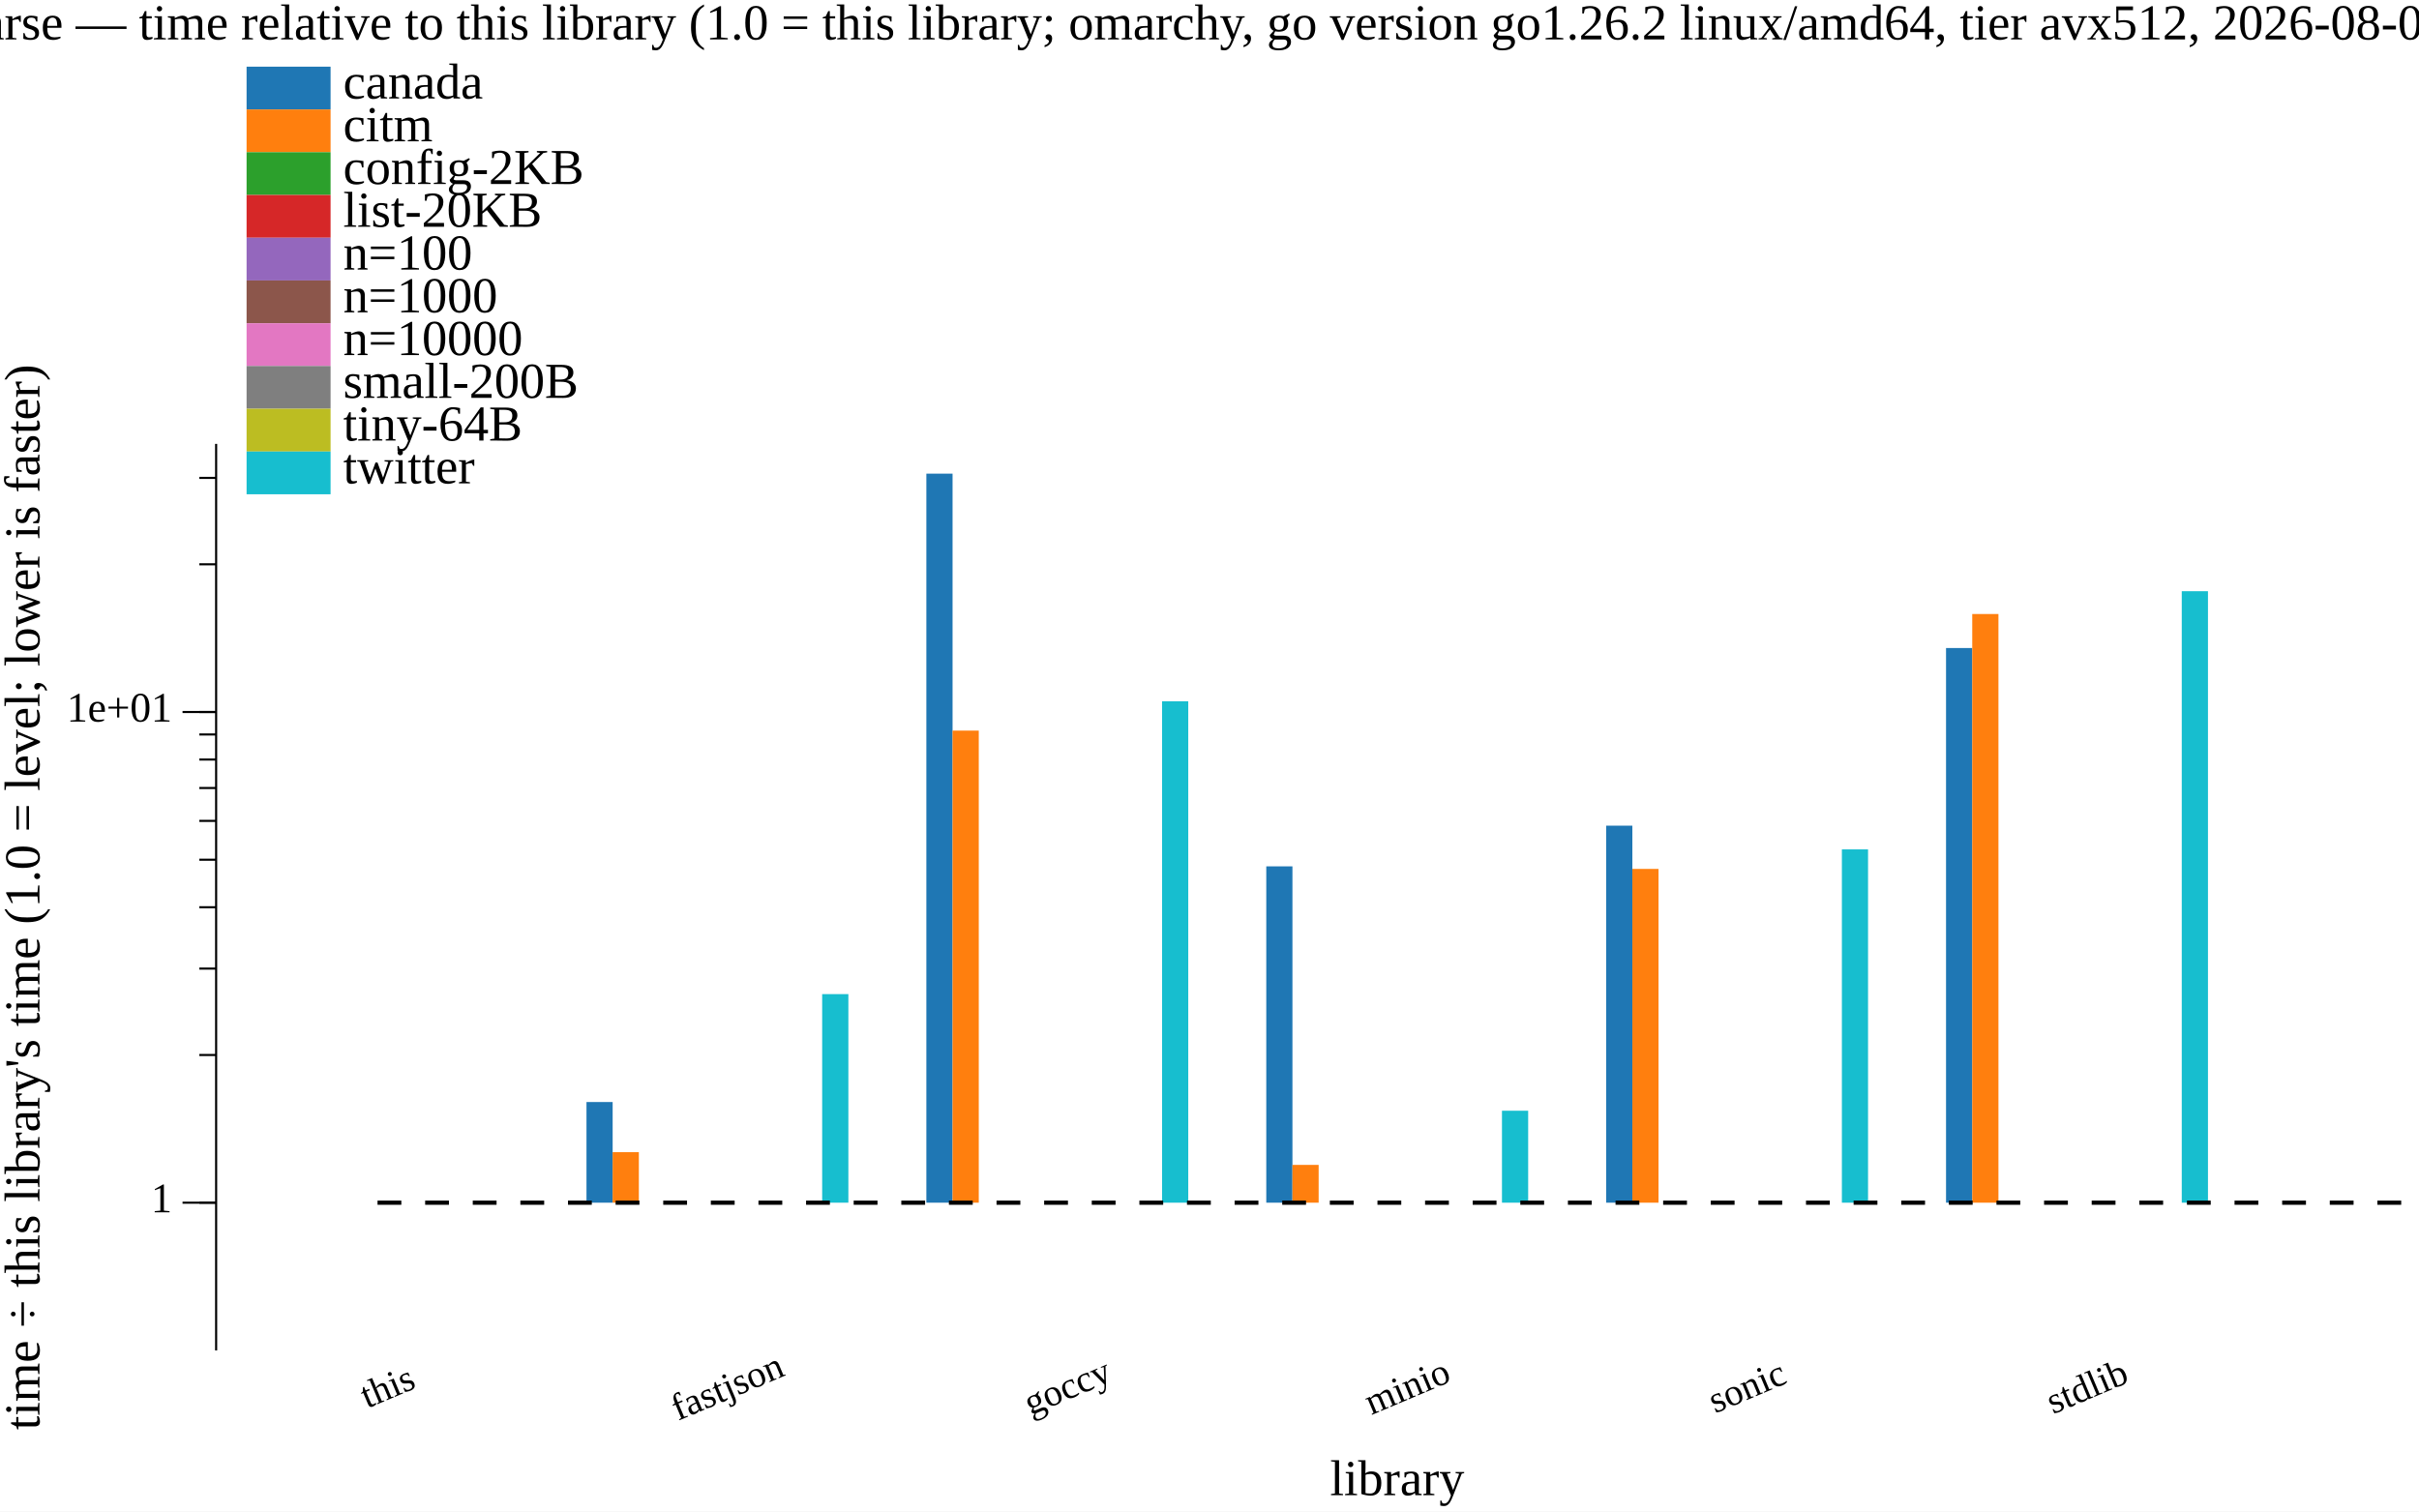
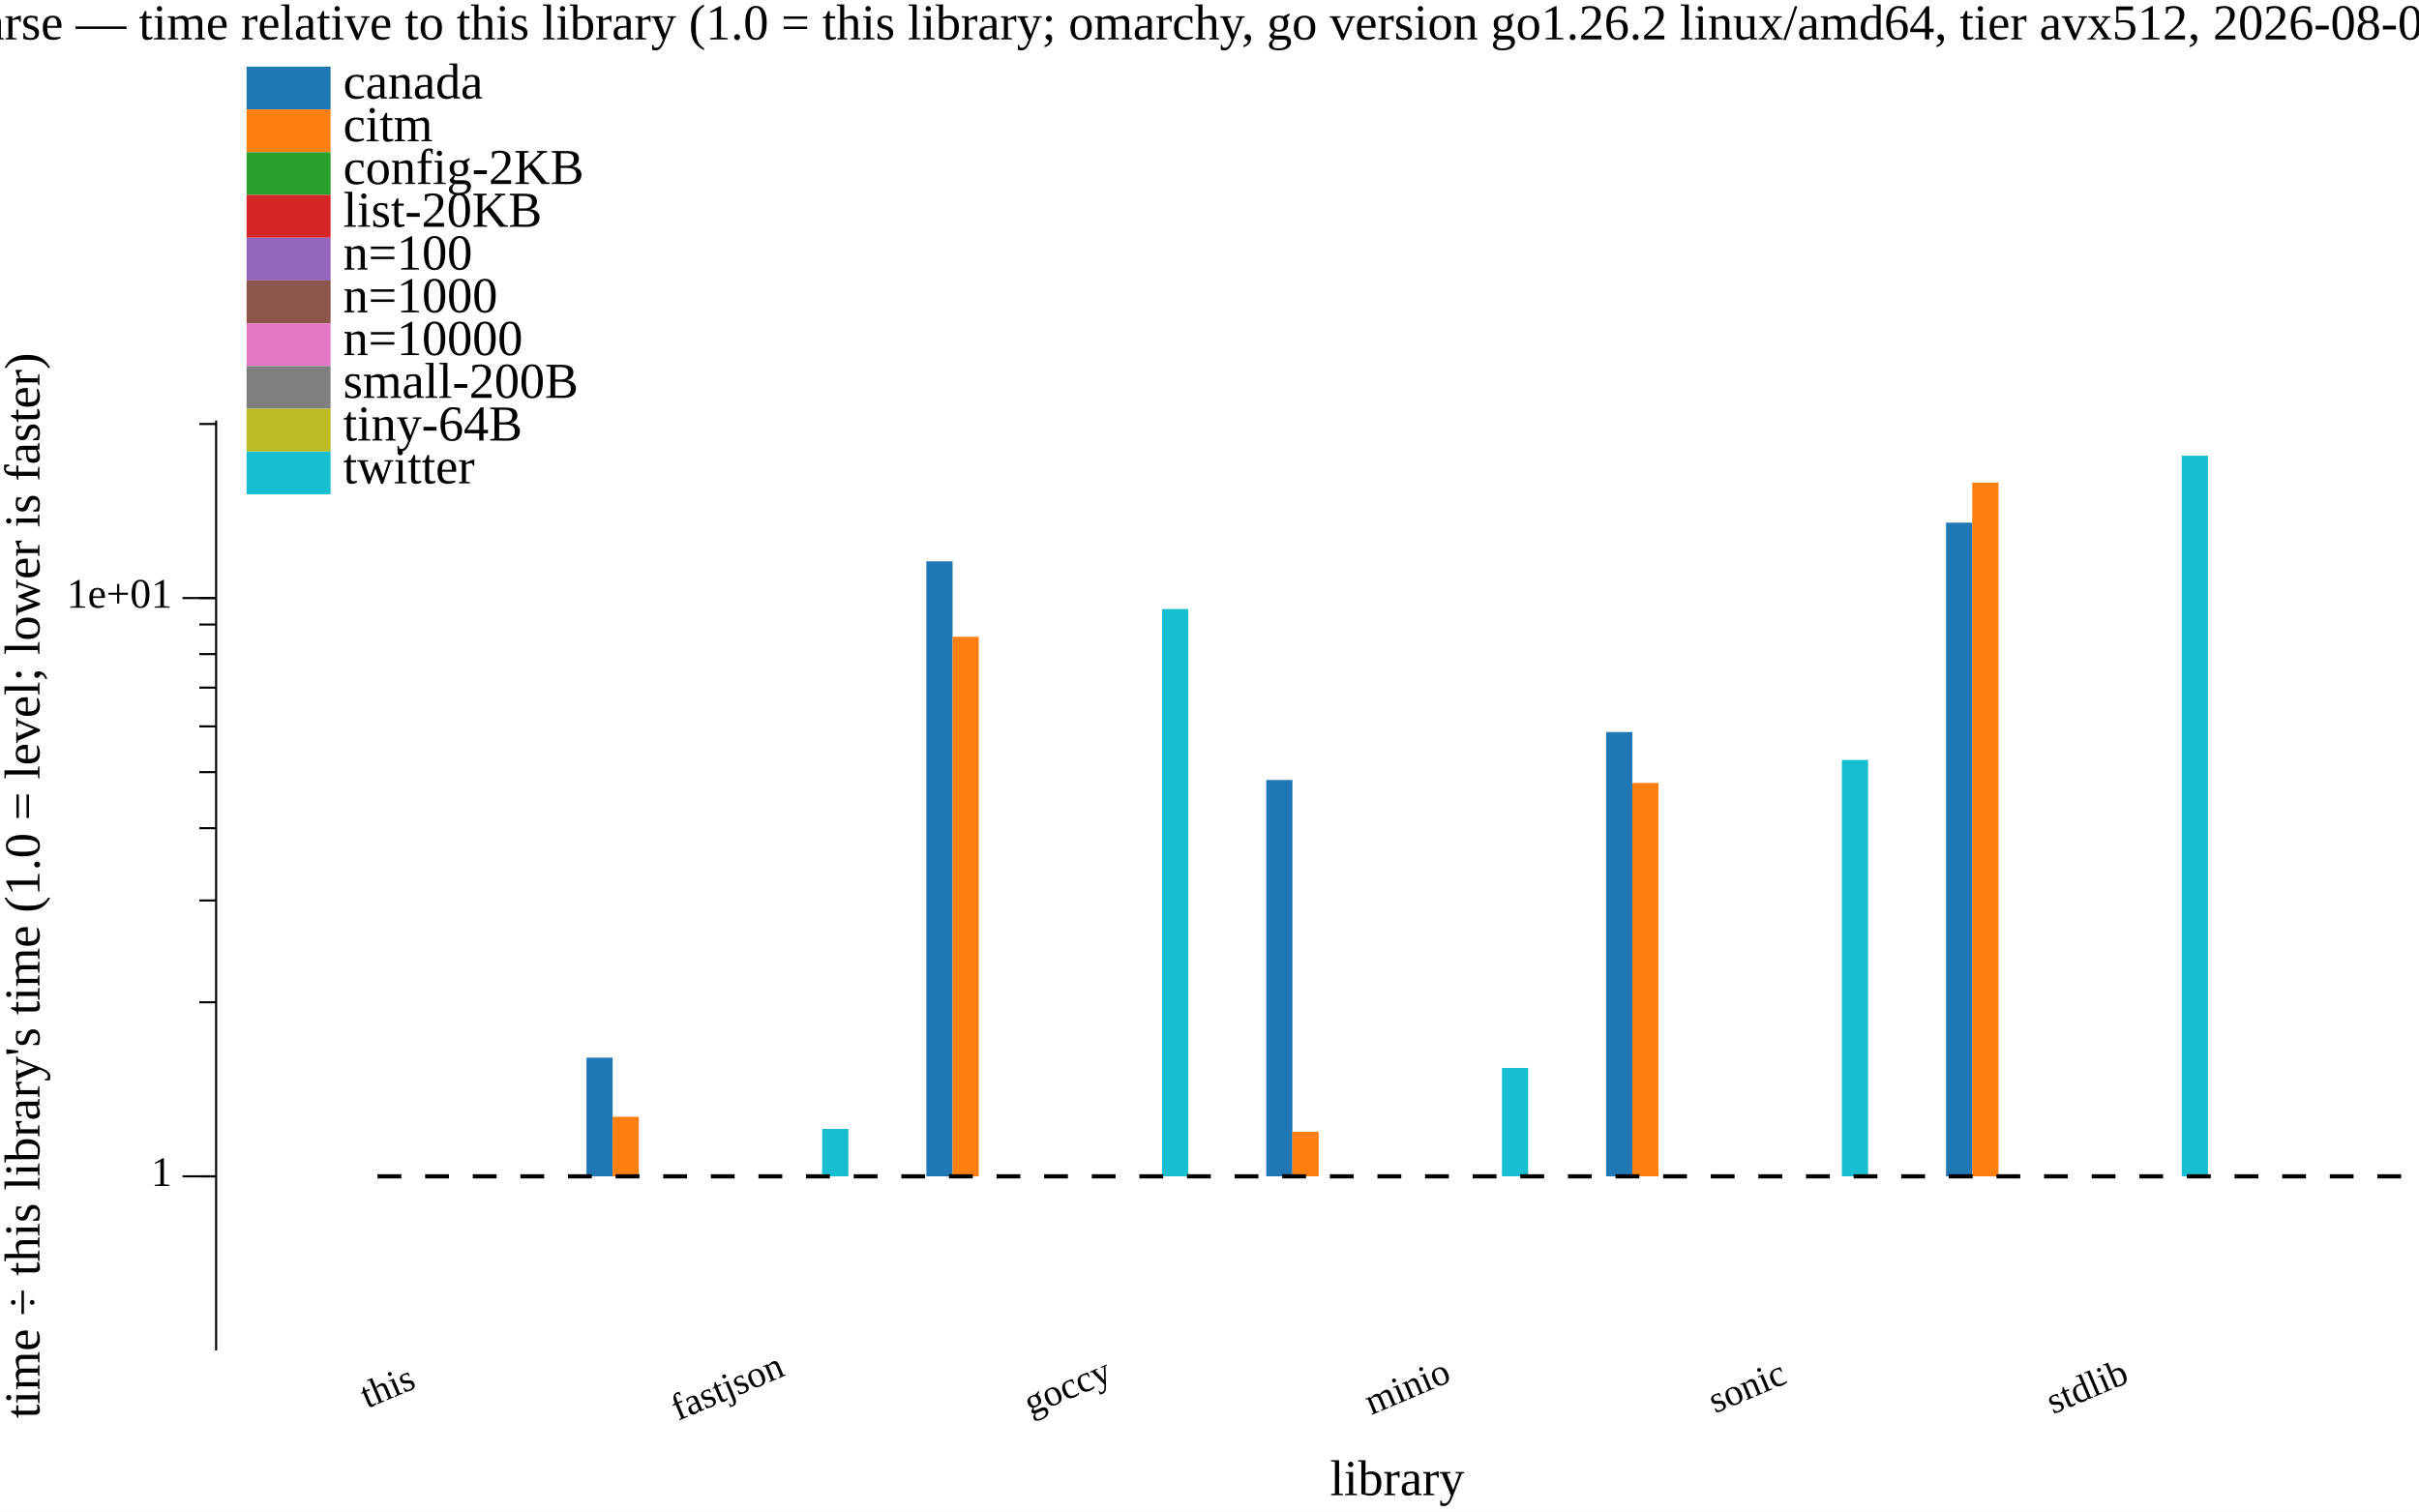
<svg xmlns="http://www.w3.org/2000/svg" width="576pt" height="360pt" viewBox="0 0 576 360">
  <g transform="scale(1, -1) translate(0, -360)">
    <path d="M0,0L576,0L576,360L0,360Z" style="fill:#FFFFFF" />
    <text x="-10.937" y="-350.61" transform="scale(1, -1)" style="font-family:Liberation Serif;font-variant:normal;font-weight:normal;font-style:normal;font-size:12px">Parse — time relative to this library (1.0 = this library; omarchy, go version go1.26.2 linux/amd64, tier avx512, 2026-08-08)</text>
    <text x="316.7" y="-3.902" transform="scale(1, -1)" style="font-family:Liberation Serif;font-variant:normal;font-weight:normal;font-style:normal;font-size:12px">library</text>
    <g transform="rotate(22.91831)">
      <text x="90.051" y="11.463" transform="scale(1, -1)" style="font-family:Liberation Serif;font-variant:normal;font-weight:normal;font-style:normal;font-size:9px">this</text>
    </g>
    <g transform="rotate(22.91831)">
      <text x="157.1" y="42.98" transform="scale(1, -1)" style="font-family:Liberation Serif;font-variant:normal;font-weight:normal;font-style:normal;font-size:9px">fastjson</text>
    </g>
    <g transform="rotate(22.91831)">
      <text x="234.9" y="74.498" transform="scale(1, -1)" style="font-family:Liberation Serif;font-variant:normal;font-weight:normal;font-style:normal;font-size:9px">goccy</text>
    </g>
    <g transform="rotate(22.91831)">
      <text x="309.69" y="106.01" transform="scale(1, -1)" style="font-family:Liberation Serif;font-variant:normal;font-weight:normal;font-style:normal;font-size:9px">minio</text>
    </g>
    <g transform="rotate(22.91831)">
      <text x="385.24" y="137.53" transform="scale(1, -1)" style="font-family:Liberation Serif;font-variant:normal;font-weight:normal;font-style:normal;font-size:9px">sonic</text>
    </g>
    <g transform="rotate(22.91831)">
      <text x="459.28" y="169.05" transform="scale(1, -1)" style="font-family:Liberation Serif;font-variant:normal;font-weight:normal;font-style:normal;font-size:9px">stdlib</text>
    </g>
    <g transform="rotate(90)">
-       <text x="19.434" y="9.387" transform="scale(1, -1)" style="font-family:Liberation Serif;font-variant:normal;font-weight:normal;font-style:normal;font-size:12px">time ÷ this library's time (1.0 = level; lower is faster)</text>
+       <text x="22.202" y="9.387" transform="scale(1, -1)" style="font-family:Liberation Serif;font-variant:normal;font-weight:normal;font-style:normal;font-size:12px">time ÷ this library's time (1.0 = level; lower is faster)</text>
    </g>
-     <text x="35.963" y="-71.268" transform="scale(1, -1)" style="font-family:Liberation Serif;font-variant:normal;font-weight:normal;font-style:normal;font-size:10px">1</text>
-     <text x="15.885" y="-188.14" transform="scale(1, -1)" style="font-family:Liberation Serif;font-variant:normal;font-weight:normal;font-style:normal;font-size:10px">1e+01</text>
-     <path d="M43.463,73.553L51.463,73.553" style="fill:none;stroke:#000000;stroke-width:0.5" />
-     <path d="M47.463,73.553L51.463,73.553" style="fill:none;stroke:#000000;stroke-width:0.5" />
-     <path d="M47.463,108.73L51.463,108.73" style="fill:none;stroke:#000000;stroke-width:0.5" />
-     <path d="M47.463,129.31L51.463,129.31" style="fill:none;stroke:#000000;stroke-width:0.5" />
-     <path d="M47.463,143.92L51.463,143.92" style="fill:none;stroke:#000000;stroke-width:0.5" />
-     <path d="M47.463,155.24L51.463,155.24" style="fill:none;stroke:#000000;stroke-width:0.5" />
-     <path d="M47.463,164.49L51.463,164.49" style="fill:none;stroke:#000000;stroke-width:0.5" />
-     <path d="M47.463,172.32L51.463,172.32" style="fill:none;stroke:#000000;stroke-width:0.5" />
-     <path d="M47.463,179.1L51.463,179.1" style="fill:none;stroke:#000000;stroke-width:0.5" />
-     <path d="M47.463,185.07L51.463,185.07" style="fill:none;stroke:#000000;stroke-width:0.5" />
-     <path d="M43.463,190.42L51.463,190.42" style="fill:none;stroke:#000000;stroke-width:0.5" />
-     <path d="M47.463,190.42L51.463,190.42" style="fill:none;stroke:#000000;stroke-width:0.5" />
-     <path d="M47.463,225.6L51.463,225.6" style="fill:none;stroke:#000000;stroke-width:0.5" />
-     <path d="M47.463,246.18L51.463,246.18" style="fill:none;stroke:#000000;stroke-width:0.5" />
-     <path d="M51.463,38.372L51.463,254.28" style="fill:none;stroke:#000000;stroke-width:0.5" />
-     <path d="M58.715,73.553L58.715,73.553L64.951,73.553L64.951,73.553Z" style="fill:#1F77B4" />
-     <path d="M139.65,73.553L139.65,97.529L145.88,97.529L145.88,73.553Z" style="fill:#1F77B4" />
-     <path d="M220.58,73.553L220.58,247.19L226.82,247.19L226.82,73.553Z" style="fill:#1F77B4" />
-     <path d="M301.52,73.553L301.52,153.66L307.75,153.66L307.75,73.553Z" style="fill:#1F77B4" />
-     <path d="M382.45,73.553L382.45,163.35L388.69,163.35L388.69,73.553Z" style="fill:#1F77B4" />
-     <path d="M463.38,73.553L463.38,205.66L469.62,205.66L469.62,73.553Z" style="fill:#1F77B4" />
-     <path d="M64.951,73.553L64.951,73.553L71.187,73.553L71.187,73.553Z" style="fill:#FF7F0E" />
-     <path d="M145.88,73.553L145.88,85.586L152.12,85.586L152.12,73.553Z" style="fill:#FF7F0E" />
-     <path d="M226.82,73.553L226.82,185.99L233.06,185.99L233.06,73.553Z" style="fill:#FF7F0E" />
-     <path d="M307.75,73.553L307.75,82.557L313.99,82.557L313.99,73.553Z" style="fill:#FF7F0E" />
-     <path d="M388.69,73.553L388.69,153.05L394.92,153.05L394.92,73.553Z" style="fill:#FF7F0E" />
-     <path d="M469.62,73.553L469.62,213.76L475.86,213.76L475.86,73.553Z" style="fill:#FF7F0E" />
-     <path d="M71.187,73.553L71.187,73.553L77.423,73.553L77.423,73.553Z" style="fill:#2CA02C" />
-     <path d="M152.12,73.553L152.12,73.553L158.36,73.553L158.36,73.553Z" style="fill:#2CA02C" />
-     <path d="M233.06,73.553L233.06,73.553L239.29,73.553L239.29,73.553Z" style="fill:#2CA02C" />
-     <path d="M313.99,73.553L313.99,73.553L320.23,73.553L320.23,73.553Z" style="fill:#2CA02C" />
-     <path d="M394.92,73.553L394.92,73.553L401.16,73.553L401.16,73.553Z" style="fill:#2CA02C" />
-     <path d="M475.86,73.553L475.86,73.553L482.09,73.553L482.09,73.553Z" style="fill:#2CA02C" />
-     <path d="M77.423,73.553L77.423,73.553L83.659,73.553L83.659,73.553Z" style="fill:#D62728" />
-     <path d="M158.36,73.553L158.36,73.553L164.59,73.553L164.59,73.553Z" style="fill:#D62728" />
-     <path d="M239.29,73.553L239.29,73.553L245.53,73.553L245.53,73.553Z" style="fill:#D62728" />
-     <path d="M320.23,73.553L320.23,73.553L326.46,73.553L326.46,73.553Z" style="fill:#D62728" />
-     <path d="M401.16,73.553L401.16,73.553L407.4,73.553L407.4,73.553Z" style="fill:#D62728" />
-     <path d="M482.09,73.553L482.09,73.553L488.33,73.553L488.33,73.553Z" style="fill:#D62728" />
-     <path d="M83.659,73.553L83.659,73.553L89.896,73.553L89.896,73.553Z" style="fill:#9467BD" />
-     <path d="M164.59,73.553L164.59,73.553L170.83,73.553L170.83,73.553Z" style="fill:#9467BD" />
-     <path d="M245.53,73.553L245.53,73.553L251.76,73.553L251.76,73.553Z" style="fill:#9467BD" />
-     <path d="M326.46,73.553L326.46,73.553L332.7,73.553L332.7,73.553Z" style="fill:#9467BD" />
-     <path d="M407.4,73.553L407.4,73.553L413.63,73.553L413.63,73.553Z" style="fill:#9467BD" />
-     <path d="M488.33,73.553L488.33,73.553L494.57,73.553L494.57,73.553Z" style="fill:#9467BD" />
-     <path d="M89.896,73.553L89.896,73.553L96.132,73.553L96.132,73.553Z" style="fill:#8C564B" />
-     <path d="M170.83,73.553L170.83,73.553L177.07,73.553L177.07,73.553Z" style="fill:#8C564B" />
-     <path d="M251.76,73.553L251.76,73.553L258,73.553L258,73.553Z" style="fill:#8C564B" />
-     <path d="M332.7,73.553L332.7,73.553L338.93,73.553L338.93,73.553Z" style="fill:#8C564B" />
-     <path d="M413.63,73.553L413.63,73.553L419.87,73.553L419.87,73.553Z" style="fill:#8C564B" />
-     <path d="M494.57,73.553L494.57,73.553L500.8,73.553L500.8,73.553Z" style="fill:#8C564B" />
-     <path d="M96.132,73.553L96.132,73.553L102.37,73.553L102.37,73.553Z" style="fill:#E377C2" />
-     <path d="M177.07,73.553L177.07,73.553L183.3,73.553L183.3,73.553Z" style="fill:#E377C2" />
-     <path d="M258,73.553L258,73.553L264.24,73.553L264.24,73.553Z" style="fill:#E377C2" />
-     <path d="M338.93,73.553L338.93,73.553L345.17,73.553L345.17,73.553Z" style="fill:#E377C2" />
-     <path d="M419.87,73.553L419.87,73.553L426.1,73.553L426.1,73.553Z" style="fill:#E377C2" />
-     <path d="M500.8,73.553L500.8,73.553L507.04,73.553L507.04,73.553Z" style="fill:#E377C2" />
-     <path d="M102.37,73.553L102.37,73.553L108.6,73.553L108.6,73.553Z" style="fill:#7F7F7F" />
-     <path d="M183.3,73.553L183.3,73.553L189.54,73.553L189.54,73.553Z" style="fill:#7F7F7F" />
-     <path d="M264.24,73.553L264.24,73.553L270.47,73.553L270.47,73.553Z" style="fill:#7F7F7F" />
-     <path d="M345.17,73.553L345.17,73.553L351.41,73.553L351.41,73.553Z" style="fill:#7F7F7F" />
-     <path d="M426.1,73.553L426.1,73.553L432.34,73.553L432.34,73.553Z" style="fill:#7F7F7F" />
-     <path d="M507.04,73.553L507.04,73.553L513.27,73.553L513.27,73.553Z" style="fill:#7F7F7F" />
-     <path d="M108.6,73.553L108.6,73.553L114.84,73.553L114.84,73.553Z" style="fill:#BCBD22" />
-     <path d="M189.54,73.553L189.54,73.553L195.77,73.553L195.77,73.553Z" style="fill:#BCBD22" />
-     <path d="M270.47,73.553L270.47,73.553L276.71,73.553L276.71,73.553Z" style="fill:#BCBD22" />
-     <path d="M351.41,73.553L351.41,73.553L357.64,73.553L357.64,73.553Z" style="fill:#BCBD22" />
-     <path d="M432.34,73.553L432.34,73.553L438.58,73.553L438.58,73.553Z" style="fill:#BCBD22" />
-     <path d="M513.27,73.553L513.27,73.553L519.51,73.553L519.51,73.553Z" style="fill:#BCBD22" />
-     <path d="M114.84,73.553L114.84,73.553L121.08,73.553L121.08,73.553Z" style="fill:#17BECF" />
-     <path d="M195.77,73.553L195.77,123.23L202.01,123.23L202.01,73.553Z" style="fill:#17BECF" />
-     <path d="M276.71,73.553L276.71,192.98L282.94,192.98L282.94,73.553Z" style="fill:#17BECF" />
-     <path d="M357.64,73.553L357.64,95.457L363.88,95.457L363.88,73.553Z" style="fill:#17BECF" />
-     <path d="M438.58,73.553L438.58,157.7L444.81,157.7L444.81,73.553Z" style="fill:#17BECF" />
-     <path d="M519.51,73.553L519.51,219.19L525.75,219.19L525.75,73.553Z" style="fill:#17BECF" />
-     <path d="M89.896,73.553L575.5,73.553" style="fill:none;stroke:#000000;stroke-dasharray:5.669,5.669" />
+     <text x="35.963" y="-77.547" transform="scale(1, -1)" style="font-family:Liberation Serif;font-variant:normal;font-weight:normal;font-style:normal;font-size:10px">1</text>
+     <text x="15.885" y="-215.27" transform="scale(1, -1)" style="font-family:Liberation Serif;font-variant:normal;font-weight:normal;font-style:normal;font-size:10px">1e+01</text>
+     <path d="M43.463,79.832L51.463,79.832" style="fill:none;stroke:#000000;stroke-width:0.5" />
+     <path d="M47.463,79.832L51.463,79.832" style="fill:none;stroke:#000000;stroke-width:0.5" />
+     <path d="M47.463,121.29L51.463,121.29" style="fill:none;stroke:#000000;stroke-width:0.5" />
+     <path d="M47.463,145.54L51.463,145.54" style="fill:none;stroke:#000000;stroke-width:0.5" />
+     <path d="M47.463,162.75L51.463,162.75" style="fill:none;stroke:#000000;stroke-width:0.5" />
+     <path d="M47.463,176.1L51.463,176.1" style="fill:none;stroke:#000000;stroke-width:0.5" />
+     <path d="M47.463,187L51.463,187" style="fill:none;stroke:#000000;stroke-width:0.5" />
+     <path d="M47.463,196.23L51.463,196.23" style="fill:none;stroke:#000000;stroke-width:0.5" />
+     <path d="M47.463,204.21L51.463,204.21" style="fill:none;stroke:#000000;stroke-width:0.5" />
+     <path d="M47.463,211.26L51.463,211.26" style="fill:none;stroke:#000000;stroke-width:0.5" />
+     <path d="M43.463,217.56L51.463,217.56" style="fill:none;stroke:#000000;stroke-width:0.5" />
+     <path d="M47.463,217.56L51.463,217.56" style="fill:none;stroke:#000000;stroke-width:0.5" />
+     <path d="M47.463,259.02L51.463,259.02" style="fill:none;stroke:#000000;stroke-width:0.5" />
+     <path d="M51.463,38.372L51.463,259.82" style="fill:none;stroke:#000000;stroke-width:0.5" />
+     <path d="M58.715,79.832L58.715,79.832L64.951,79.832L64.951,79.832Z" style="fill:#1F77B4" />
+     <path d="M139.65,79.832L139.65,108.09L145.88,108.09L145.88,79.832Z" style="fill:#1F77B4" />
+     <path d="M220.58,79.832L220.58,226.3L226.82,226.3L226.82,79.832Z" style="fill:#1F77B4" />
+     <path d="M301.52,79.832L301.52,174.23L307.75,174.23L307.75,79.832Z" style="fill:#1F77B4" />
+     <path d="M382.45,79.832L382.45,185.65L388.69,185.65L388.69,79.832Z" style="fill:#1F77B4" />
+     <path d="M463.38,79.832L463.38,235.52L469.62,235.52L469.62,79.832Z" style="fill:#1F77B4" />
+     <path d="M64.951,79.832L64.951,79.832L71.187,79.832L71.187,79.832Z" style="fill:#FF7F0E" />
+     <path d="M145.88,79.832L145.88,94.013L152.12,94.013L152.12,79.832Z" style="fill:#FF7F0E" />
+     <path d="M226.82,79.832L226.82,208.33L233.06,208.33L233.06,79.832Z" style="fill:#FF7F0E" />
+     <path d="M307.75,79.832L307.75,90.443L313.99,90.443L313.99,79.832Z" style="fill:#FF7F0E" />
+     <path d="M388.69,79.832L388.69,173.52L394.92,173.52L394.92,79.832Z" style="fill:#FF7F0E" />
+     <path d="M469.62,79.832L469.62,245.06L475.86,245.06L475.86,79.832Z" style="fill:#FF7F0E" />
+     <path d="M71.187,79.832L71.187,79.832L77.423,79.832L77.423,79.832Z" style="fill:#2CA02C" />
+     <path d="M152.12,79.832L152.12,79.832L158.36,79.832L158.36,79.832Z" style="fill:#2CA02C" />
+     <path d="M233.06,79.832L233.06,79.832L239.29,79.832L239.29,79.832Z" style="fill:#2CA02C" />
+     <path d="M313.99,79.832L313.99,79.832L320.23,79.832L320.23,79.832Z" style="fill:#2CA02C" />
+     <path d="M394.92,79.832L394.92,79.832L401.16,79.832L401.16,79.832Z" style="fill:#2CA02C" />
+     <path d="M475.86,79.832L475.86,79.832L482.09,79.832L482.09,79.832Z" style="fill:#2CA02C" />
+     <path d="M77.423,79.832L77.423,79.832L83.659,79.832L83.659,79.832Z" style="fill:#D62728" />
+     <path d="M158.36,79.832L158.36,79.832L164.59,79.832L164.59,79.832Z" style="fill:#D62728" />
+     <path d="M239.29,79.832L239.29,79.832L245.53,79.832L245.53,79.832Z" style="fill:#D62728" />
+     <path d="M320.23,79.832L320.23,79.832L326.46,79.832L326.46,79.832Z" style="fill:#D62728" />
+     <path d="M401.16,79.832L401.16,79.832L407.4,79.832L407.4,79.832Z" style="fill:#D62728" />
+     <path d="M482.09,79.832L482.09,79.832L488.33,79.832L488.33,79.832Z" style="fill:#D62728" />
+     <path d="M83.659,79.832L83.659,79.832L89.896,79.832L89.896,79.832Z" style="fill:#9467BD" />
+     <path d="M164.59,79.832L164.59,79.832L170.83,79.832L170.83,79.832Z" style="fill:#9467BD" />
+     <path d="M245.53,79.832L245.53,79.832L251.76,79.832L251.76,79.832Z" style="fill:#9467BD" />
+     <path d="M326.46,79.832L326.46,79.832L332.7,79.832L332.7,79.832Z" style="fill:#9467BD" />
+     <path d="M407.4,79.832L407.4,79.832L413.63,79.832L413.63,79.832Z" style="fill:#9467BD" />
+     <path d="M488.33,79.832L488.33,79.832L494.57,79.832L494.57,79.832Z" style="fill:#9467BD" />
+     <path d="M89.896,79.832L89.896,79.832L96.132,79.832L96.132,79.832Z" style="fill:#8C564B" />
+     <path d="M170.83,79.832L170.83,79.832L177.07,79.832L177.07,79.832Z" style="fill:#8C564B" />
+     <path d="M251.76,79.832L251.76,79.832L258,79.832L258,79.832Z" style="fill:#8C564B" />
+     <path d="M332.7,79.832L332.7,79.832L338.93,79.832L338.93,79.832Z" style="fill:#8C564B" />
+     <path d="M413.63,79.832L413.63,79.832L419.87,79.832L419.87,79.832Z" style="fill:#8C564B" />
+     <path d="M494.57,79.832L494.57,79.832L500.8,79.832L500.8,79.832Z" style="fill:#8C564B" />
+     <path d="M96.132,79.832L96.132,79.832L102.37,79.832L102.37,79.832Z" style="fill:#E377C2" />
+     <path d="M177.07,79.832L177.07,79.832L183.3,79.832L183.3,79.832Z" style="fill:#E377C2" />
+     <path d="M258,79.832L258,79.832L264.24,79.832L264.24,79.832Z" style="fill:#E377C2" />
+     <path d="M338.93,79.832L338.93,79.832L345.17,79.832L345.17,79.832Z" style="fill:#E377C2" />
+     <path d="M419.87,79.832L419.87,79.832L426.1,79.832L426.1,79.832Z" style="fill:#E377C2" />
+     <path d="M500.8,79.832L500.8,79.832L507.04,79.832L507.04,79.832Z" style="fill:#E377C2" />
+     <path d="M102.37,79.832L102.37,79.832L108.6,79.832L108.6,79.832Z" style="fill:#7F7F7F" />
+     <path d="M183.3,79.832L183.3,79.832L189.54,79.832L189.54,79.832Z" style="fill:#7F7F7F" />
+     <path d="M264.24,79.832L264.24,79.832L270.47,79.832L270.47,79.832Z" style="fill:#7F7F7F" />
+     <path d="M345.17,79.832L345.17,79.832L351.41,79.832L351.41,79.832Z" style="fill:#7F7F7F" />
+     <path d="M426.1,79.832L426.1,79.832L432.34,79.832L432.34,79.832Z" style="fill:#7F7F7F" />
+     <path d="M507.04,79.832L507.04,79.832L513.27,79.832L513.27,79.832Z" style="fill:#7F7F7F" />
+     <path d="M108.6,79.832L108.6,79.832L114.84,79.832L114.84,79.832Z" style="fill:#BCBD22" />
+     <path d="M189.54,79.832L189.54,79.832L195.77,79.832L195.77,79.832Z" style="fill:#BCBD22" />
+     <path d="M270.47,79.832L270.47,79.832L276.71,79.832L276.71,79.832Z" style="fill:#BCBD22" />
+     <path d="M351.41,79.832L351.41,79.832L357.64,79.832L357.64,79.832Z" style="fill:#BCBD22" />
+     <path d="M432.34,79.832L432.34,79.832L438.58,79.832L438.58,79.832Z" style="fill:#BCBD22" />
+     <path d="M513.27,79.832L513.27,79.832L519.51,79.832L519.51,79.832Z" style="fill:#BCBD22" />
+     <path d="M114.84,79.832L114.84,79.832L121.08,79.832L121.08,79.832Z" style="fill:#17BECF" />
+     <path d="M195.77,79.832L195.77,91.122L202.01,91.122L202.01,79.832Z" style="fill:#17BECF" />
+     <path d="M276.71,79.832L276.71,214.95L282.94,214.95L282.94,79.832Z" style="fill:#17BECF" />
+     <path d="M357.64,79.832L357.64,105.65L363.88,105.65L363.88,79.832Z" style="fill:#17BECF" />
+     <path d="M438.58,79.832L438.58,179L444.81,179L444.81,79.832Z" style="fill:#17BECF" />
+     <path d="M519.51,79.832L519.51,251.46L525.75,251.46L525.75,79.832Z" style="fill:#17BECF" />
+     <path d="M89.896,79.832L575.5,79.832" style="fill:none;stroke:#000000;stroke-dasharray:5.669,5.669" />
    <path d="M58.715,333.93L58.715,344.12L78.715,344.12L78.715,333.93Z" style="fill:#1F77B4" />
    <text x="81.715" y="-336.54" transform="scale(1, -1)" style="font-family:Liberation Serif;font-variant:normal;font-weight:normal;font-style:normal;font-size:12px">canada</text>
    <path d="M58.715,323.75L58.715,333.93L78.715,333.93L78.715,323.75Z" style="fill:#FF7F0E" />
    <text x="81.715" y="-326.35" transform="scale(1, -1)" style="font-family:Liberation Serif;font-variant:normal;font-weight:normal;font-style:normal;font-size:12px">citm</text>
    <path d="M58.715,313.56L58.715,323.75L78.715,323.75L78.715,313.56Z" style="fill:#2CA02C" />
    <text x="81.715" y="-316.17" transform="scale(1, -1)" style="font-family:Liberation Serif;font-variant:normal;font-weight:normal;font-style:normal;font-size:12px">config-2KB</text>
    <path d="M58.715,303.38L58.715,313.56L78.715,313.56L78.715,303.38Z" style="fill:#D62728" />
    <text x="81.715" y="-305.99" transform="scale(1, -1)" style="font-family:Liberation Serif;font-variant:normal;font-weight:normal;font-style:normal;font-size:12px">list-20KB</text>
    <path d="M58.715,293.2L58.715,303.38L78.715,303.38L78.715,293.2Z" style="fill:#9467BD" />
    <text x="81.715" y="-295.8" transform="scale(1, -1)" style="font-family:Liberation Serif;font-variant:normal;font-weight:normal;font-style:normal;font-size:12px">n=100</text>
    <path d="M58.715,283.01L58.715,293.2L78.715,293.2L78.715,283.01Z" style="fill:#8C564B" />
    <text x="81.715" y="-285.62" transform="scale(1, -1)" style="font-family:Liberation Serif;font-variant:normal;font-weight:normal;font-style:normal;font-size:12px">n=1000</text>
    <path d="M58.715,272.83L58.715,283.01L78.715,283.01L78.715,272.83Z" style="fill:#E377C2" />
    <text x="81.715" y="-275.43" transform="scale(1, -1)" style="font-family:Liberation Serif;font-variant:normal;font-weight:normal;font-style:normal;font-size:12px">n=10000</text>
    <path d="M58.715,262.65L58.715,272.83L78.715,272.83L78.715,262.65Z" style="fill:#7F7F7F" />
    <text x="81.715" y="-265.25" transform="scale(1, -1)" style="font-family:Liberation Serif;font-variant:normal;font-weight:normal;font-style:normal;font-size:12px">small-200B</text>
    <path d="M58.715,252.46L58.715,262.65L78.715,262.65L78.715,252.46Z" style="fill:#BCBD22" />
    <text x="81.715" y="-255.07" transform="scale(1, -1)" style="font-family:Liberation Serif;font-variant:normal;font-weight:normal;font-style:normal;font-size:12px">tiny-64B</text>
    <path d="M58.715,242.28L58.715,252.46L78.715,252.46L78.715,242.28Z" style="fill:#17BECF" />
    <text x="81.715" y="-244.88" transform="scale(1, -1)" style="font-family:Liberation Serif;font-variant:normal;font-weight:normal;font-style:normal;font-size:12px">twitter</text>
  </g>
</svg>
